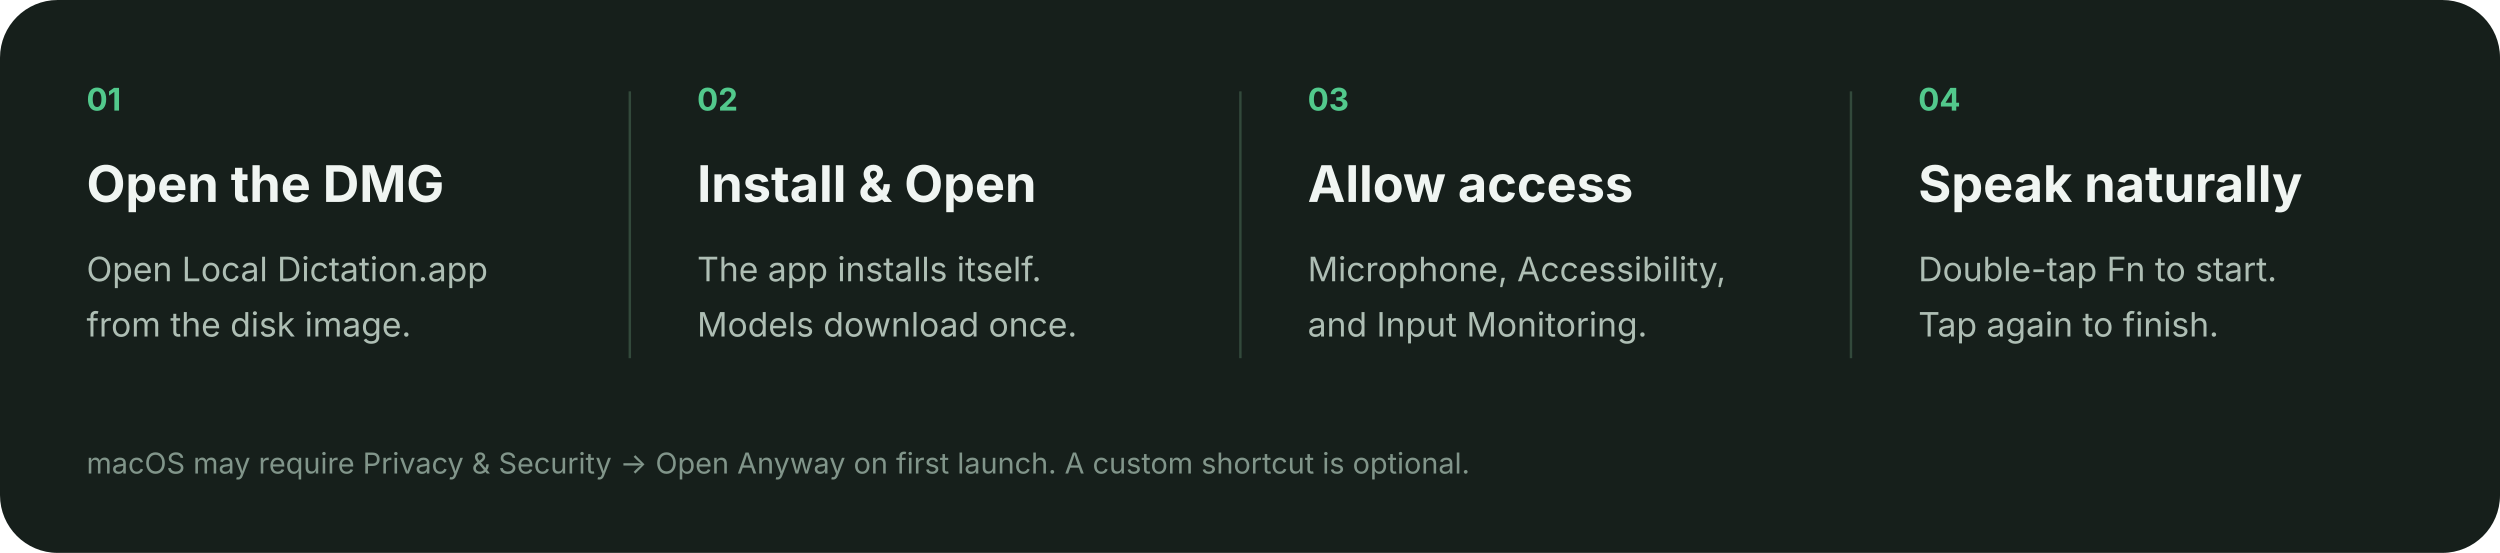
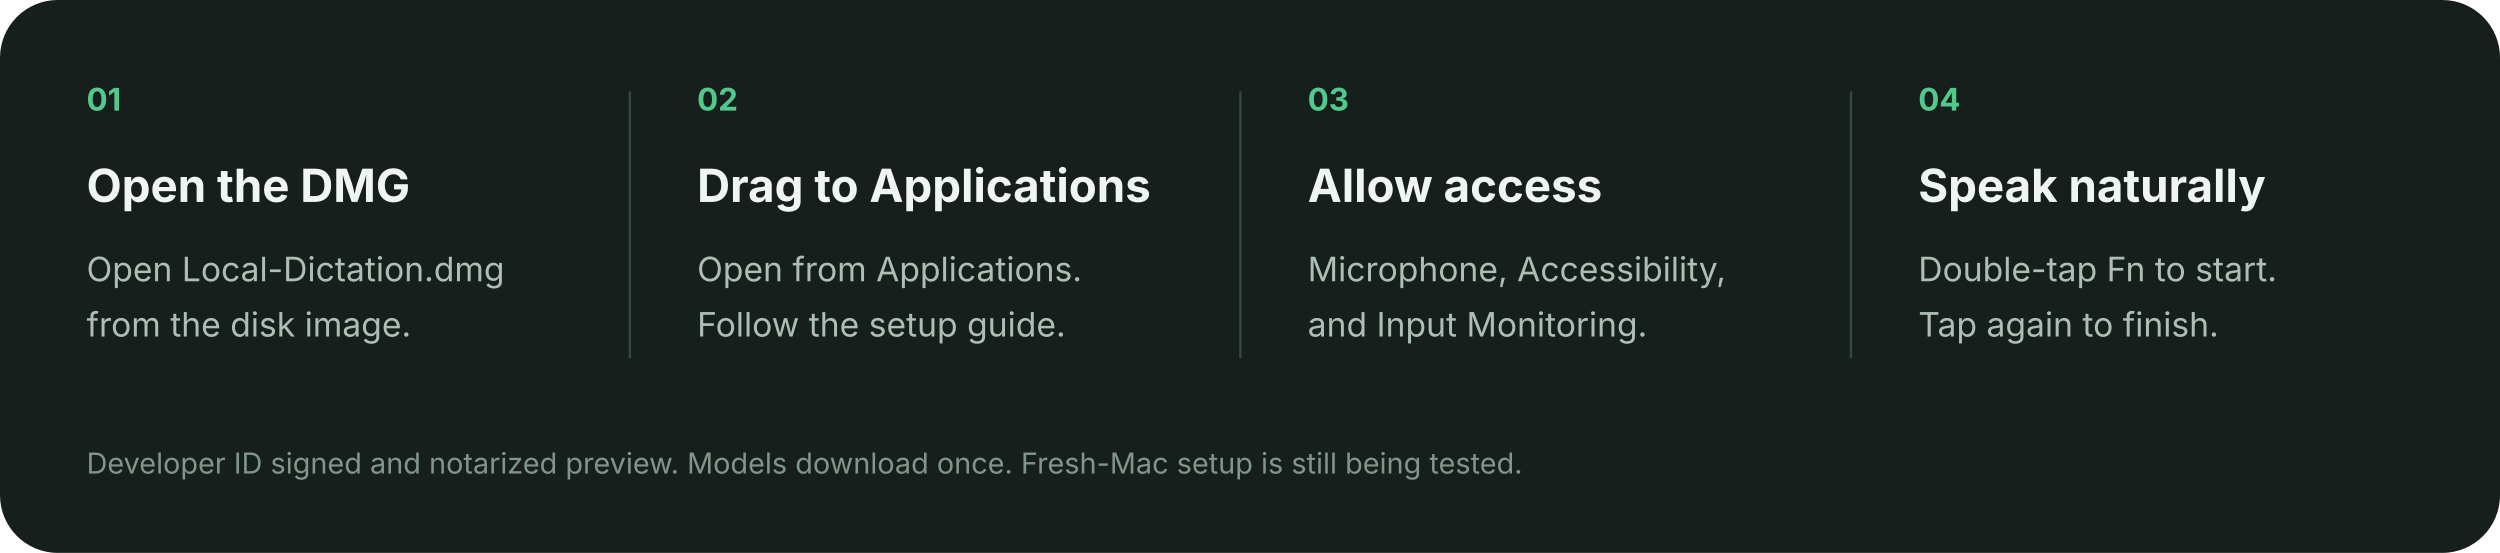
<svg xmlns="http://www.w3.org/2000/svg" width="1040" height="230" viewBox="0 0 1040 230" role="img" aria-labelledby="title desc">
  <rect width="1040" height="230" rx="24" fill="#161f1b" />
  <g font-family="-apple-system,BlinkMacSystemFont,Segoe UI,sans-serif">
    <g fill="#52c98c" font-size="13" font-weight="700">
      <text x="36" y="46">01</text>
      <text x="290" y="46">02</text>
      <text x="544" y="46">03</text>
      <text x="798" y="46">04</text>
    </g>
-     <g fill="#f0f5f2" font-size="21" font-weight="650">
+     <g fill="#f0f5f2" font-size="19" font-weight="650">
      <text x="36" y="84">Open the DMG</text>
-       <text x="290" y="84">Install &amp; Open</text>
+       <text x="290" y="84">Drag to Applications</text>
      <text x="544" y="84">Allow access</text>
      <text x="798" y="84">Speak naturally</text>
    </g>
    <g fill="#aebeb4" font-size="14">
-       <text x="36" y="117">Open Local Dictation.app</text>
+       <text x="36" y="117">Open Local-Dictation.dmg</text>
      <text x="36" y="140">from the disk image.</text>
-       <text x="290" y="117">The app installs itself.</text>
-       <text x="290" y="140">Models download once.</text>
+       <text x="290" y="117">Open from Applications.</text>
+       <text x="290" y="140">Follow the setup guide.</text>
      <text x="544" y="117">Microphone, Accessibility,</text>
      <text x="544" y="140">and Input Monitoring.</text>
      <text x="798" y="117">Double-tap Fn to start.</text>
      <text x="798" y="140">Tap again to finish.</text>
    </g>
    <g stroke="#32493b">
      <path d="M262 38v111M516 38v111M770 38v111" />
    </g>
-     <text x="36" y="197" fill="#81958a" font-size="12">macOS may require Privacy &amp; Security → Open Anyway on first launch. A custom shortcut is optional.</text>
+     <text x="36" y="197" fill="#81958a" font-size="12">Developer ID signed and notarized preview. Models download once. Fresh-Mac setup is still being tested.</text>
  </g>
</svg>
